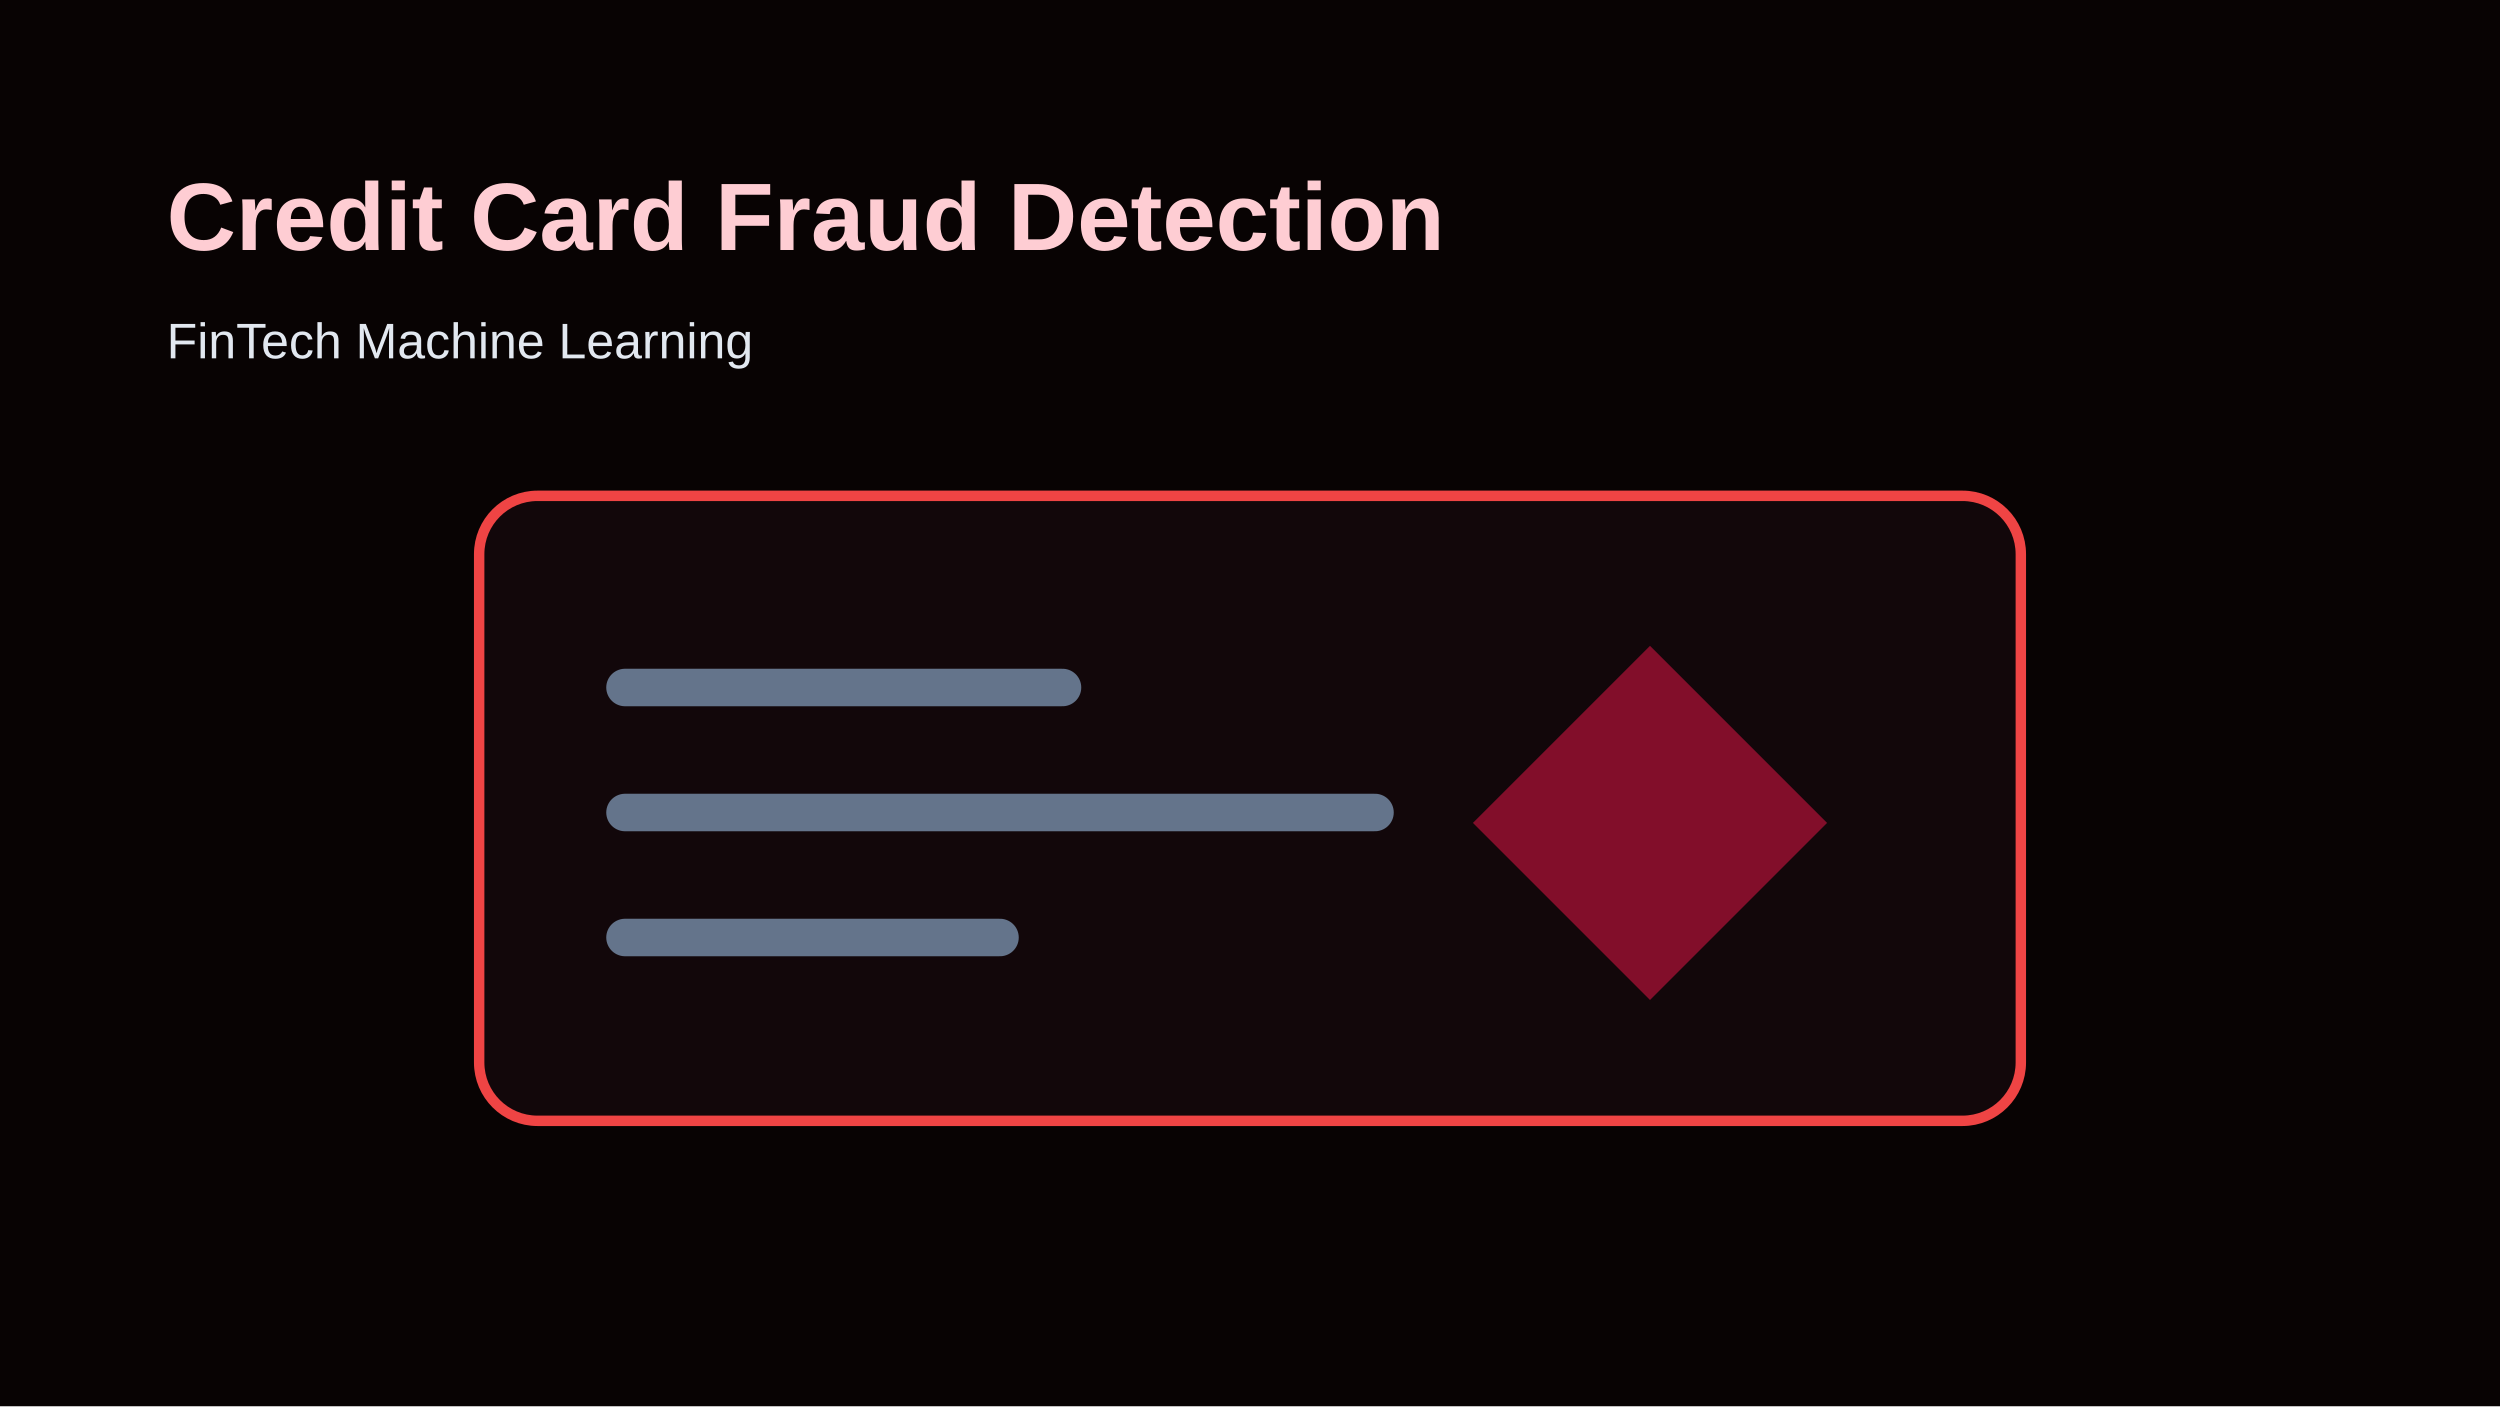
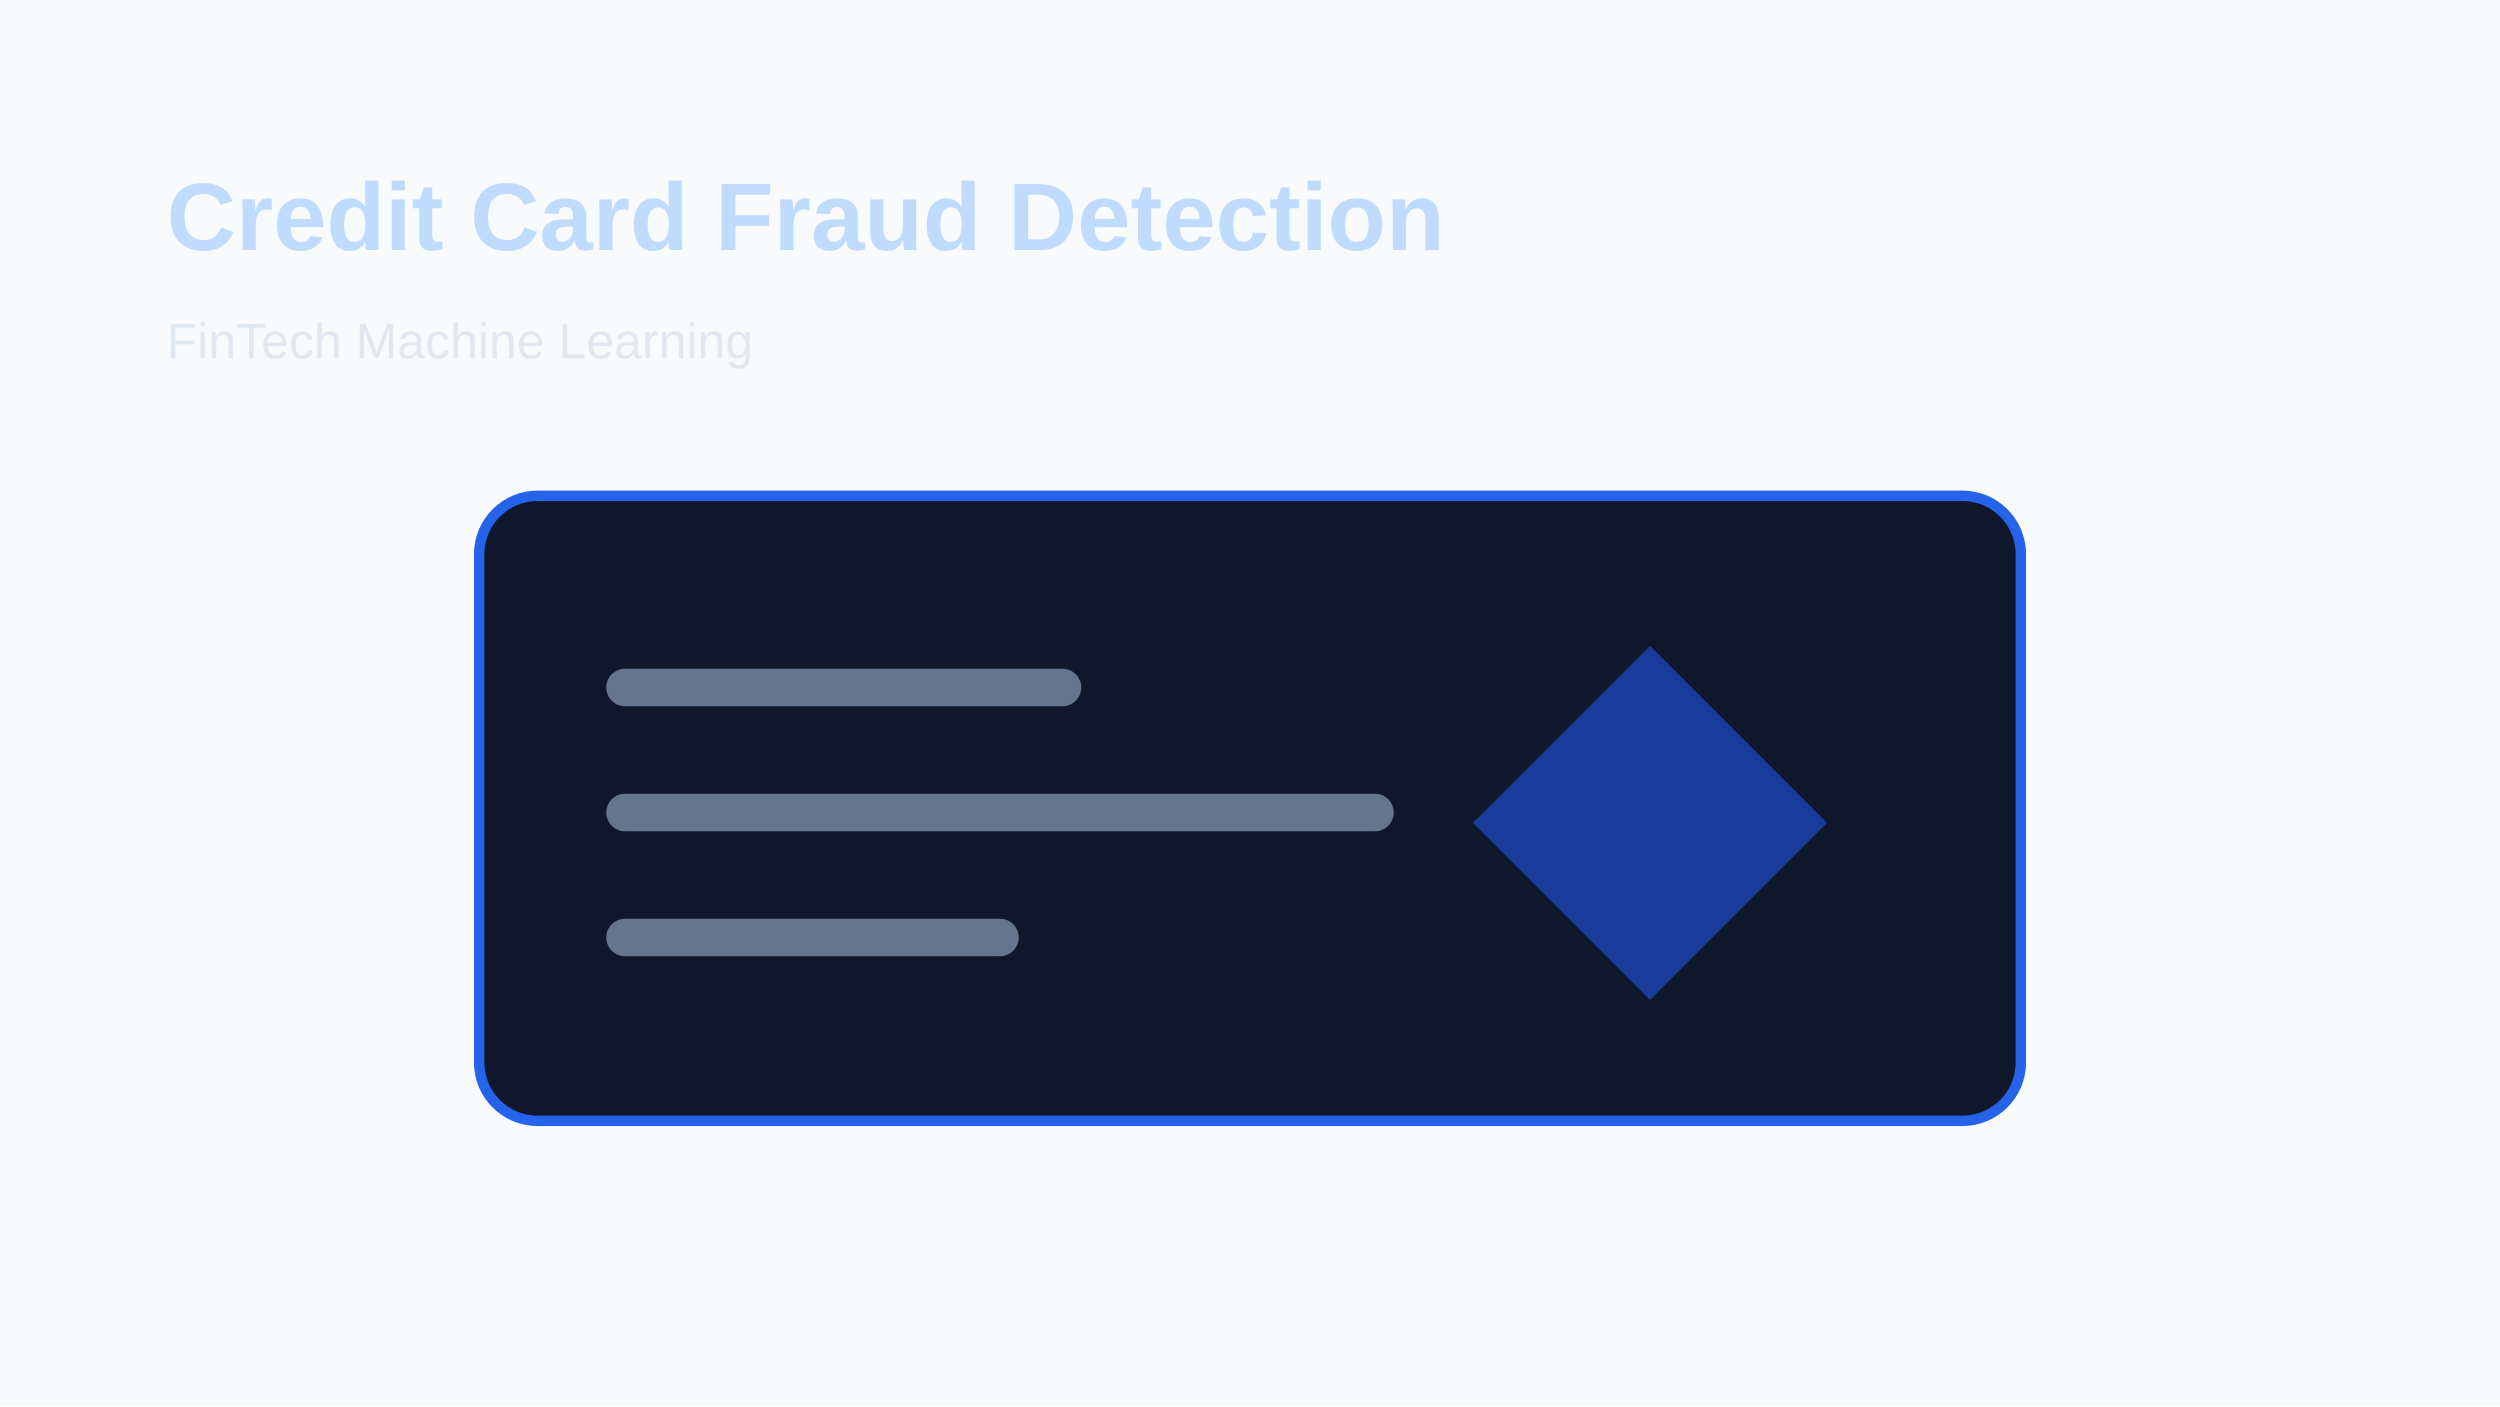
<svg xmlns="http://www.w3.org/2000/svg" viewBox="0 0 1200 675" role="img" aria-label="Fraud Detection project placeholder">
-   <rect width="1200" height="675" fill="#080303" />
-   <rect x="230" y="238" width="740" height="300" rx="28" fill="#12070a" stroke="#ef4444" stroke-width="5" />
+   <rect width="1200" height="675" fill="#f8fafc" />
+   <rect x="230" y="238" width="740" height="300" rx="28" fill="#0f172a" stroke="#2563eb" stroke-width="5" />
  <path d="M300 330h210M300 390h360M300 450h180" stroke="#64748b" stroke-width="18" stroke-linecap="round" />
-   <path d="m792 310 85 85-85 85-85-85z" fill="#be123c" opacity=".65" />
-   <text x="80" y="120" fill="#fecdd3" font-family="Arial" font-size="46" font-weight="700">Credit Card Fraud Detection</text>
+   <path d="m792 310 85 85-85 85-85-85z" fill="#1d4ed8" opacity=".65" />
+   <text x="80" y="120" fill="#bfdbfe" font-family="Arial" font-size="46" font-weight="700">Credit Card Fraud Detection</text>
  <text x="80" y="172" fill="#e2e8f0" font-family="Arial" font-size="24">FinTech Machine Learning</text>
</svg>
